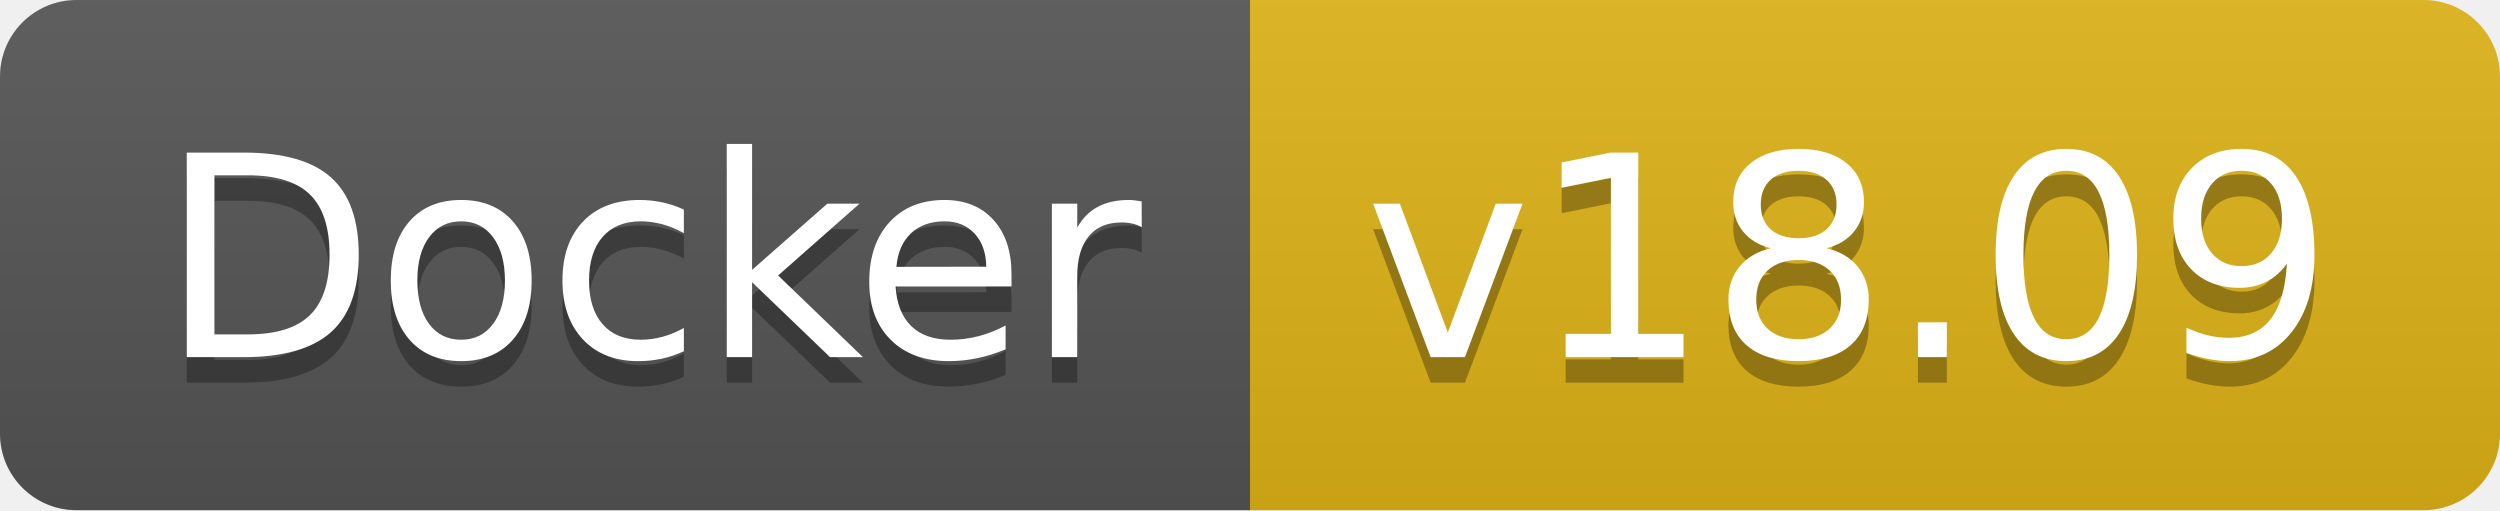
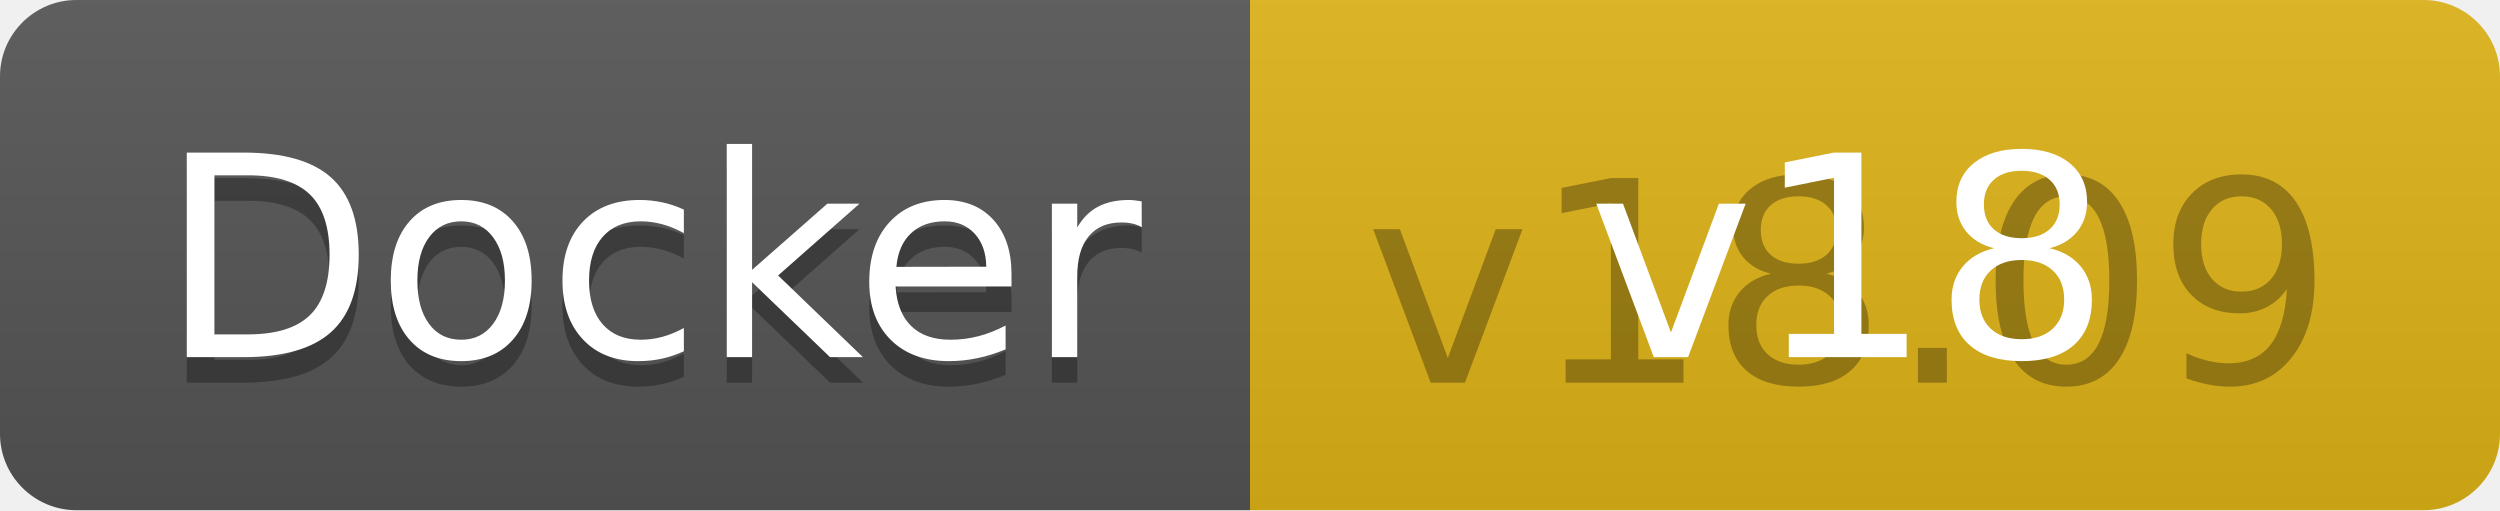
<svg xmlns="http://www.w3.org/2000/svg" width="98" height="20">
  <linearGradient id="b" x2="0" y2="100%">
    <stop offset="0" stop-color="#bbb" stop-opacity=".1" />
    <stop offset="1" stop-opacity=".1" />
  </linearGradient>
  <clipPath id="a">
    <rect width="98" height="20" rx="3" fill="#fff" />
  </clipPath>
  <g clip-path="url(#a)">
    <path fill="#555" d="M0 0h49v20H0z" />
    <path fill="#dfb317" d="M49 0h49v20H49z" />
    <path fill="url(#b)" d="M0 0h98v20H0z" />
  </g>
  <g fill="#fff" text-anchor="middle" font-family="DejaVu Sans,Verdana,Geneva,sans-serif" font-size="110">
    <text x="255" y="150" fill="#010101" fill-opacity=".3" transform="scale(.1)" textLength="390">Docker</text>
    <text x="255" y="140" transform="scale(.1)" textLength="390">Docker</text>
    <text x="725" y="150" fill="#010101" fill-opacity=".3" transform="scale(.1)" textLength="390">v18.09</text>
-     <text x="725" y="140" transform="scale(.1)" textLength="390">v18.09</text>
+     <text x="725" y="140" transform="scale(.1)" textLength="390">v18</text>
  </g>
</svg>
